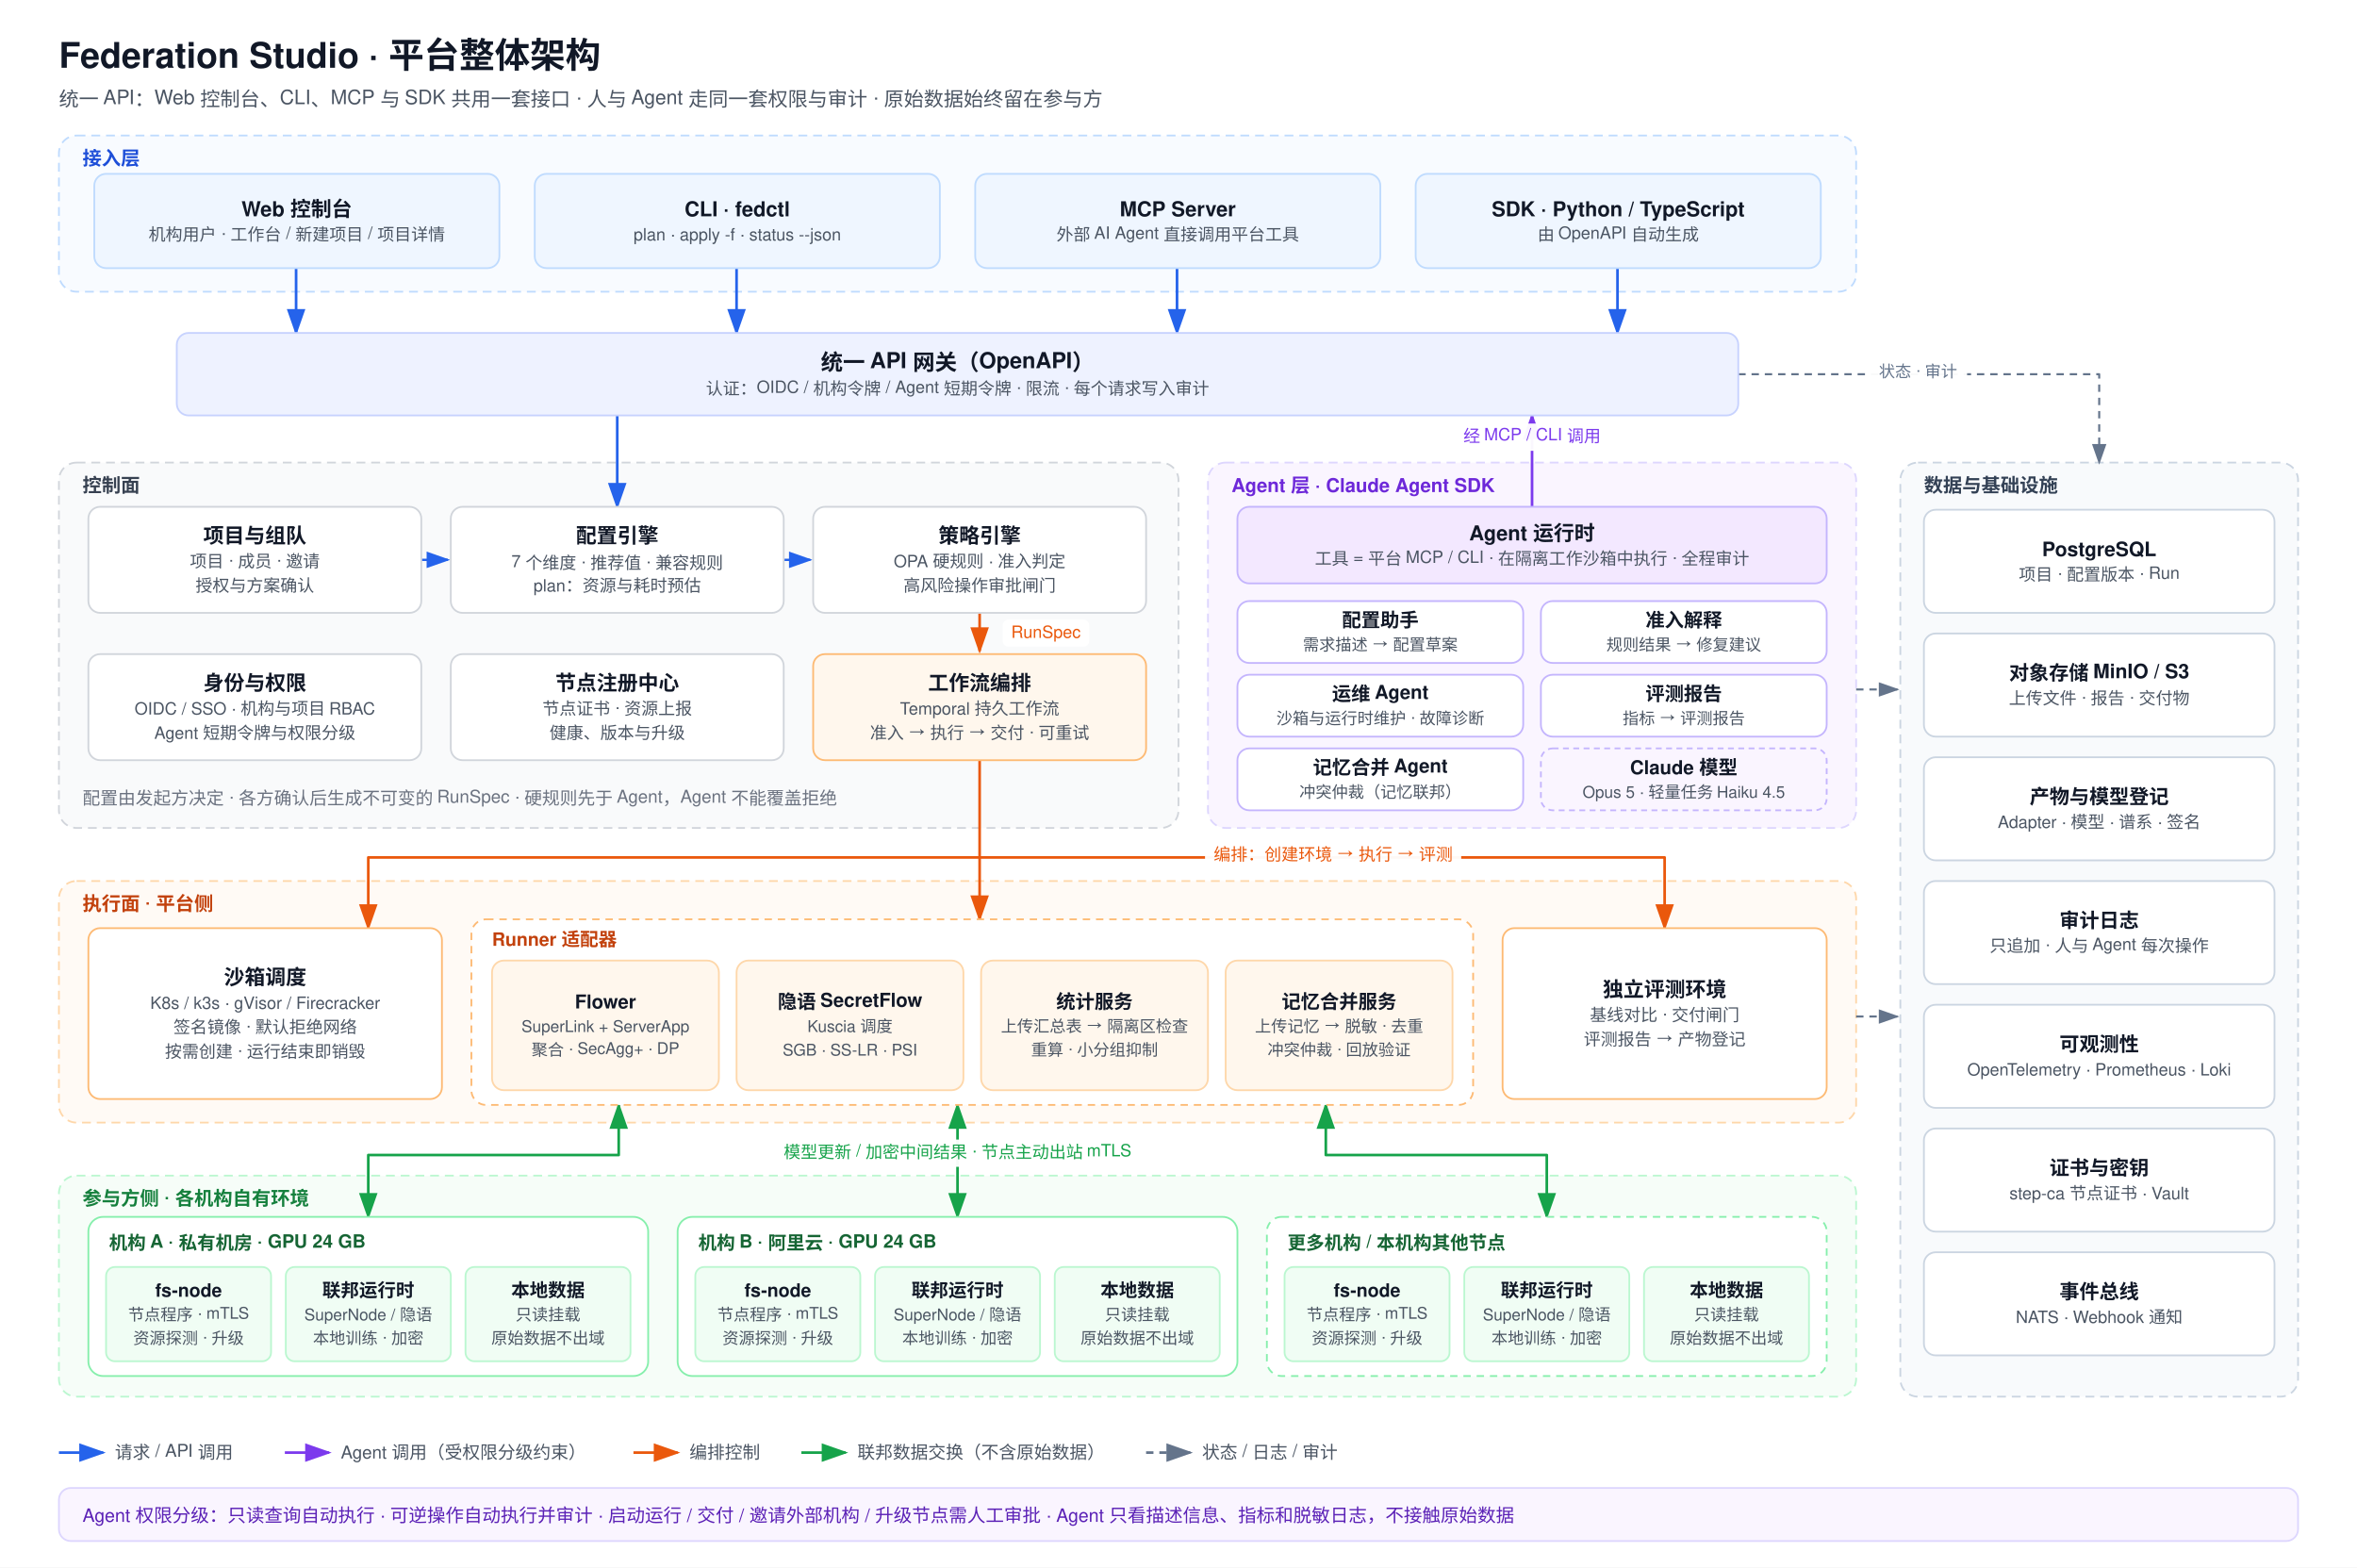
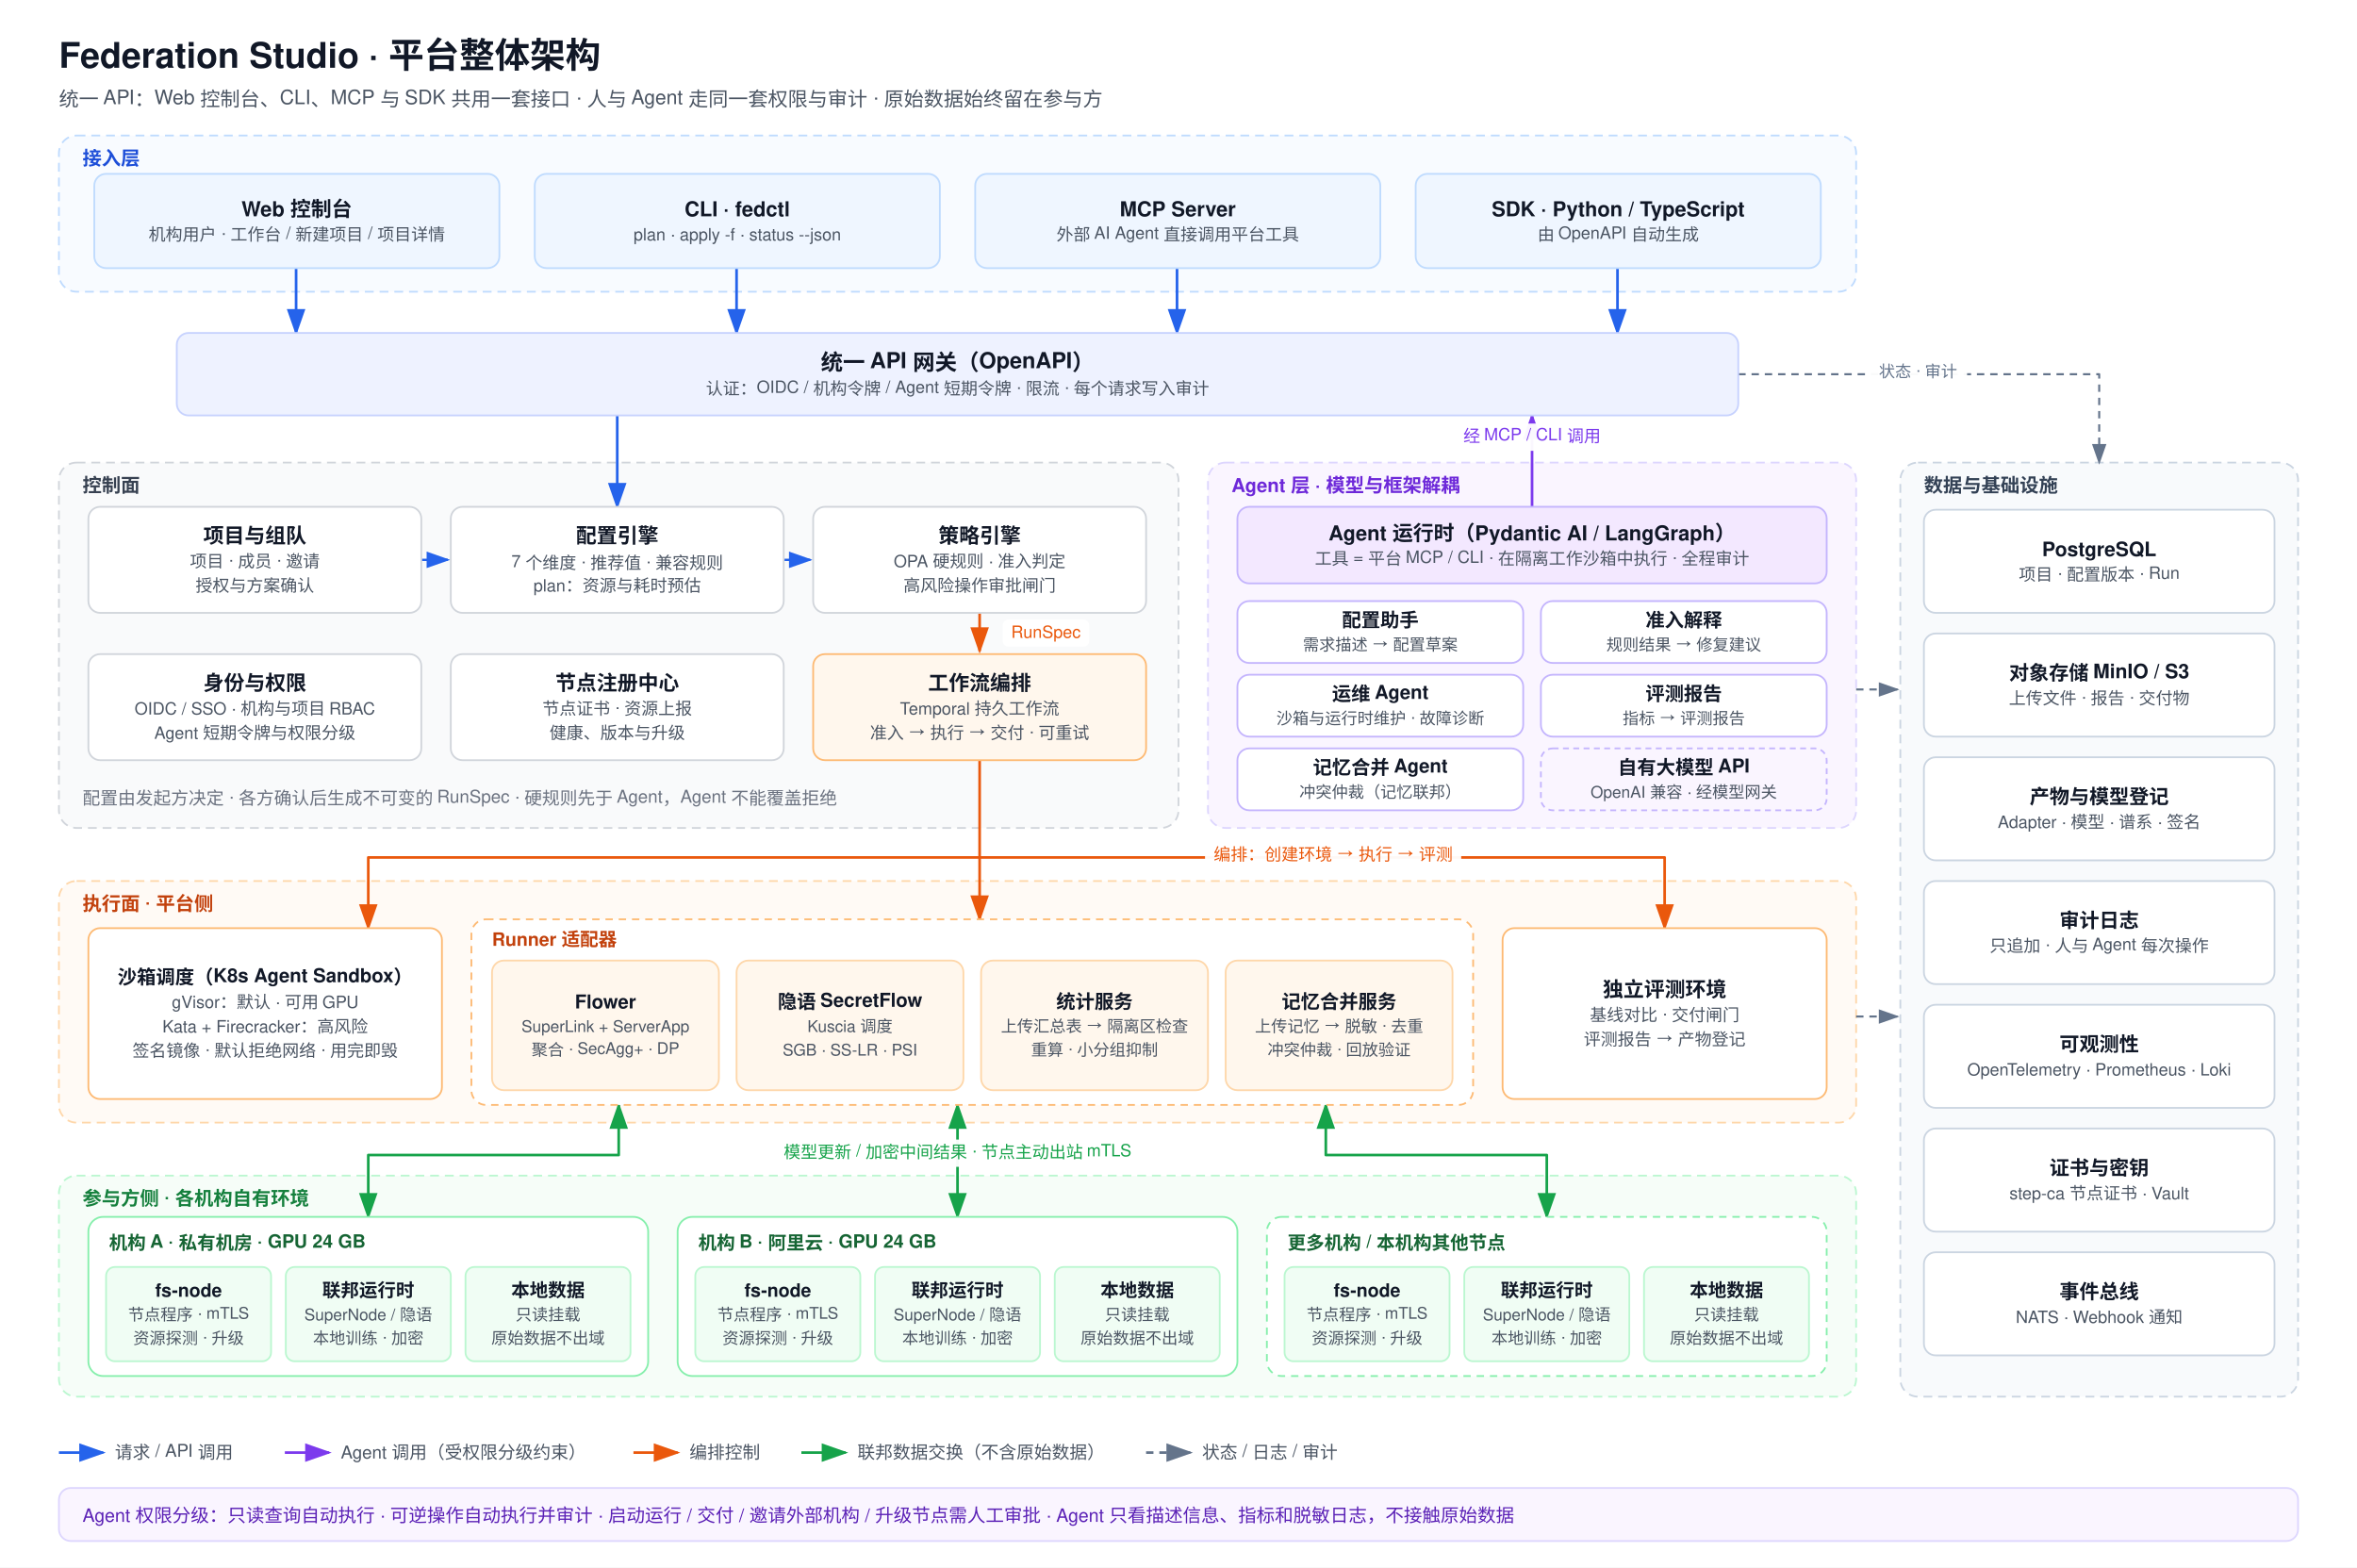
<svg xmlns="http://www.w3.org/2000/svg" viewBox="0 0 1600 1064" width="1600" height="1064">
  <style>text { font-family: 'Helvetica Neue', Helvetica, 'PingFang SC', 'Hiragino Sans GB', 'Heiti SC', 'Noto Sans CJK SC', 'Microsoft YaHei', Arial, sans-serif; }</style>
  <defs>
    <marker id="m-blue" markerWidth="10" markerHeight="7" refX="9" refY="3.5" orient="auto">
      <polygon points="0 0, 10 3.5, 0 7" fill="#2563eb" />
    </marker>
    <marker id="m-blue-start" markerWidth="10" markerHeight="7" refX="1" refY="3.5" orient="auto">
      <polygon points="10 0, 0 3.5, 10 7" fill="#2563eb" />
    </marker>
    <marker id="m-purple" markerWidth="10" markerHeight="7" refX="9" refY="3.5" orient="auto">
      <polygon points="0 0, 10 3.5, 0 7" fill="#7c3aed" />
    </marker>
    <marker id="m-purple-start" markerWidth="10" markerHeight="7" refX="1" refY="3.5" orient="auto">
      <polygon points="10 0, 0 3.5, 10 7" fill="#7c3aed" />
    </marker>
    <marker id="m-orange" markerWidth="10" markerHeight="7" refX="9" refY="3.5" orient="auto">
      <polygon points="0 0, 10 3.5, 0 7" fill="#ea580c" />
    </marker>
    <marker id="m-orange-start" markerWidth="10" markerHeight="7" refX="1" refY="3.5" orient="auto">
      <polygon points="10 0, 0 3.5, 10 7" fill="#ea580c" />
    </marker>
    <marker id="m-green" markerWidth="10" markerHeight="7" refX="9" refY="3.5" orient="auto">
      <polygon points="0 0, 10 3.5, 0 7" fill="#16a34a" />
    </marker>
    <marker id="m-green-start" markerWidth="10" markerHeight="7" refX="1" refY="3.5" orient="auto">
      <polygon points="10 0, 0 3.5, 10 7" fill="#16a34a" />
    </marker>
    <marker id="m-gray" markerWidth="10" markerHeight="7" refX="9" refY="3.5" orient="auto">
      <polygon points="0 0, 10 3.5, 0 7" fill="#64748b" />
    </marker>
    <marker id="m-gray-start" markerWidth="10" markerHeight="7" refX="1" refY="3.5" orient="auto">
      <polygon points="10 0, 0 3.5, 10 7" fill="#64748b" />
    </marker>
  </defs>
  <rect width="1600" height="1064" fill="#ffffff" />
  <text x="40" y="46" font-size="24" font-weight="700" fill="#111827" text-anchor="start">Federation Studio · 平台整体架构</text>
  <text x="40" y="72" font-size="13.5" font-weight="400" fill="#4b5563" text-anchor="start">统一 API：Web 控制台、CLI、MCP 与 SDK 共用一套接口 · 人与 Agent 走同一套权限与审计 · 原始数据始终留在参与方</text>
  <rect x="40" y="92" width="1220" height="106" rx="12" ry="12" fill="#f8fbff" stroke="#bfdbfe" stroke-width="1.2" stroke-dasharray="6,4" />
  <rect x="40" y="314" width="760" height="248" rx="12" ry="12" fill="#f9fafb" stroke="#d1d5db" stroke-width="1.2" stroke-dasharray="6,4" />
  <rect x="820" y="314" width="440" height="248" rx="12" ry="12" fill="#faf5ff" stroke="#ddd6fe" stroke-width="1.2" stroke-dasharray="6,4" />
  <rect x="40" y="598" width="1220" height="164" rx="12" ry="12" fill="#fffaf5" stroke="#fed7aa" stroke-width="1.2" stroke-dasharray="6,4" />
  <rect x="40" y="798" width="1220" height="150" rx="12" ry="12" fill="#f6fdf8" stroke="#bbf7d0" stroke-width="1.2" stroke-dasharray="6,4" />
  <rect x="1290" y="314" width="270" height="634" rx="12" ry="12" fill="#f8fafc" stroke="#cbd5e1" stroke-width="1.2" stroke-dasharray="6,4" />
  <text x="56" y="112" font-size="13" font-weight="700" fill="#1d4ed8" text-anchor="start">接入层</text>
  <text x="56" y="334" font-size="13" font-weight="700" fill="#374151" text-anchor="start">控制面</text>
-   <text x="836" y="334" font-size="13" font-weight="700" fill="#6d28d9" text-anchor="start">Agent 层 · Claude Agent SDK</text>
+   <text x="836" y="334" font-size="13" font-weight="700" fill="#6d28d9" text-anchor="start">Agent 层 · 模型与框架解耦</text>
  <text x="56" y="618" font-size="13" font-weight="700" fill="#c2410c" text-anchor="start">执行面 · 平台侧</text>
  <text x="56" y="818" font-size="13" font-weight="700" fill="#15803d" text-anchor="start">参与方侧 · 各机构自有环境</text>
  <text x="1306" y="334" font-size="13" font-weight="700" fill="#334155" text-anchor="start">数据与基础设施</text>
  <path d="M201,182 V226" fill="none" stroke="#2563eb" stroke-width="1.8" marker-end="url(#m-blue)" stroke-linejoin="round" />
  <path d="M500,182 V226" fill="none" stroke="#2563eb" stroke-width="1.8" marker-end="url(#m-blue)" stroke-linejoin="round" />
  <path d="M799,182 V226" fill="none" stroke="#2563eb" stroke-width="1.8" marker-end="url(#m-blue)" stroke-linejoin="round" />
  <path d="M1098,182 V226" fill="none" stroke="#2563eb" stroke-width="1.8" marker-end="url(#m-blue)" stroke-linejoin="round" />
  <path d="M419,282 V344" fill="none" stroke="#2563eb" stroke-width="1.8" marker-end="url(#m-blue)" stroke-linejoin="round" />
  <path d="M1040,344 V282" fill="none" stroke="#7c3aed" stroke-width="1.8" marker-end="url(#m-purple)" stroke-linejoin="round" />
  <path d="M1180,254 H1425 V314" fill="none" stroke="#64748b" stroke-width="1.4" stroke-dasharray="5,4" marker-end="url(#m-gray)" stroke-linejoin="round" />
  <path d="M286,380 H304" fill="none" stroke="#2563eb" stroke-width="1.6" marker-end="url(#m-blue)" stroke-linejoin="round" />
  <path d="M532,380 H550" fill="none" stroke="#2563eb" stroke-width="1.6" marker-end="url(#m-blue)" stroke-linejoin="round" />
  <path d="M665,416 V442" fill="none" stroke="#ea580c" stroke-width="1.8" marker-end="url(#m-orange)" stroke-linejoin="round" />
  <path d="M665,516 V582" fill="none" stroke="#ea580c" stroke-width="1.8" stroke-linejoin="round" />
  <path d="M665,582 H250 V630" fill="none" stroke="#ea580c" stroke-width="1.8" marker-end="url(#m-orange)" stroke-linejoin="round" />
  <path d="M665,582 V624" fill="none" stroke="#ea580c" stroke-width="1.8" marker-end="url(#m-orange)" stroke-linejoin="round" />
  <path d="M665,582 H1130 V630" fill="none" stroke="#ea580c" stroke-width="1.8" marker-end="url(#m-orange)" stroke-linejoin="round" />
  <path d="M420,750 V784 H250 V826" fill="none" stroke="#16a34a" stroke-width="1.8" marker-start="url(#m-green-start)" marker-end="url(#m-green)" stroke-linejoin="round" />
  <path d="M650,750 V826" fill="none" stroke="#16a34a" stroke-width="1.8" marker-start="url(#m-green-start)" marker-end="url(#m-green)" stroke-linejoin="round" />
  <path d="M900,750 V784 H1050 V826" fill="none" stroke="#16a34a" stroke-width="1.8" marker-start="url(#m-green-start)" marker-end="url(#m-green)" stroke-linejoin="round" />
  <path d="M1260,468 H1288" fill="none" stroke="#64748b" stroke-width="1.4" stroke-dasharray="5,4" marker-end="url(#m-gray)" stroke-linejoin="round" />
  <path d="M1260,690 H1288" fill="none" stroke="#64748b" stroke-width="1.4" stroke-dasharray="5,4" marker-end="url(#m-gray)" stroke-linejoin="round" />
  <rect x="64" y="118" width="275" height="64" rx="8" ry="8" fill="#eff6ff" stroke="#bfdbfe" stroke-width="1.2" />
  <text x="201.5" y="146.8" font-size="14" font-weight="600" fill="#111827" text-anchor="middle">Web 控制台</text>
  <text x="201.5" y="163.2" font-size="11.5" font-weight="400" fill="#4b5563" text-anchor="middle">机构用户 · 工作台 / 新建项目 / 项目详情</text>
  <rect x="363" y="118" width="275" height="64" rx="8" ry="8" fill="#eff6ff" stroke="#bfdbfe" stroke-width="1.2" />
  <text x="500.5" y="146.8" font-size="14" font-weight="600" fill="#111827" text-anchor="middle">CLI · fedctl</text>
  <text x="500.5" y="163.2" font-size="11.5" font-weight="400" fill="#4b5563" text-anchor="middle">plan · apply -f · status --json</text>
  <rect x="662" y="118" width="275" height="64" rx="8" ry="8" fill="#eff6ff" stroke="#bfdbfe" stroke-width="1.2" />
  <text x="799.5" y="146.8" font-size="14" font-weight="600" fill="#111827" text-anchor="middle">MCP Server</text>
  <text x="799.5" y="163.2" font-size="11.5" font-weight="400" fill="#4b5563" text-anchor="middle">外部 AI Agent 直接调用平台工具</text>
  <rect x="961" y="118" width="275" height="64" rx="8" ry="8" fill="#eff6ff" stroke="#bfdbfe" stroke-width="1.2" />
  <text x="1098.5" y="146.8" font-size="14" font-weight="600" fill="#111827" text-anchor="middle">SDK · Python / TypeScript</text>
  <text x="1098.5" y="163.2" font-size="11.5" font-weight="400" fill="#4b5563" text-anchor="middle">由 OpenAPI 自动生成</text>
  <rect x="120" y="226" width="1060" height="56" rx="8" ry="8" fill="#eef2ff" stroke="#c7d2fe" stroke-width="1.2" />
  <text x="650.0" y="251.2" font-size="15" font-weight="600" fill="#111827" text-anchor="middle">统一 API 网关（OpenAPI）</text>
  <text x="650.0" y="267.8" font-size="11.5" font-weight="400" fill="#4b5563" text-anchor="middle">认证：OIDC / 机构令牌 / Agent 短期令牌 · 限流 · 每个请求写入审计</text>
  <rect x="60" y="344" width="226" height="72" rx="8" ry="8" fill="#ffffff" stroke="#d1d5db" stroke-width="1.2" />
  <text x="173.0" y="368.5" font-size="14" font-weight="600" fill="#111827" text-anchor="middle">项目与组队</text>
  <text x="173.0" y="385.0" font-size="11.5" font-weight="400" fill="#4b5563" text-anchor="middle">项目 · 成员 · 邀请</text>
  <text x="173.0" y="401.5" font-size="11.5" font-weight="400" fill="#4b5563" text-anchor="middle">授权与方案确认</text>
  <rect x="306" y="344" width="226" height="72" rx="8" ry="8" fill="#ffffff" stroke="#d1d5db" stroke-width="1.2" />
  <text x="419.0" y="368.5" font-size="14" font-weight="600" fill="#111827" text-anchor="middle">配置引擎</text>
  <text x="419.0" y="385.0" font-size="11.5" font-weight="400" fill="#4b5563" text-anchor="middle">7 个维度 · 推荐值 · 兼容规则</text>
  <text x="419.0" y="401.5" font-size="11.5" font-weight="400" fill="#4b5563" text-anchor="middle">plan：资源与耗时预估</text>
  <rect x="552" y="344" width="226" height="72" rx="8" ry="8" fill="#ffffff" stroke="#d1d5db" stroke-width="1.2" />
  <text x="665.0" y="368.5" font-size="14" font-weight="600" fill="#111827" text-anchor="middle">策略引擎</text>
  <text x="665.0" y="385.0" font-size="11.5" font-weight="400" fill="#4b5563" text-anchor="middle">OPA 硬规则 · 准入判定</text>
  <text x="665.0" y="401.5" font-size="11.5" font-weight="400" fill="#4b5563" text-anchor="middle">高风险操作审批闸门</text>
  <rect x="60" y="444" width="226" height="72" rx="8" ry="8" fill="#ffffff" stroke="#d1d5db" stroke-width="1.2" />
  <text x="173.0" y="468.5" font-size="14" font-weight="600" fill="#111827" text-anchor="middle">身份与权限</text>
  <text x="173.0" y="485.0" font-size="11.5" font-weight="400" fill="#4b5563" text-anchor="middle">OIDC / SSO · 机构与项目 RBAC</text>
  <text x="173.0" y="501.5" font-size="11.5" font-weight="400" fill="#4b5563" text-anchor="middle">Agent 短期令牌与权限分级</text>
  <rect x="306" y="444" width="226" height="72" rx="8" ry="8" fill="#ffffff" stroke="#d1d5db" stroke-width="1.2" />
  <text x="419.0" y="468.5" font-size="14" font-weight="600" fill="#111827" text-anchor="middle">节点注册中心</text>
  <text x="419.0" y="485.0" font-size="11.5" font-weight="400" fill="#4b5563" text-anchor="middle">节点证书 · 资源上报</text>
  <text x="419.0" y="501.5" font-size="11.5" font-weight="400" fill="#4b5563" text-anchor="middle">健康、版本与升级</text>
  <rect x="552" y="444" width="226" height="72" rx="8" ry="8" fill="#fff7ed" stroke="#fdba74" stroke-width="1.2" />
  <text x="665.0" y="468.5" font-size="14" font-weight="600" fill="#111827" text-anchor="middle">工作流编排</text>
  <text x="665.0" y="485.0" font-size="11.5" font-weight="400" fill="#4b5563" text-anchor="middle">Temporal 持久工作流</text>
  <text x="665.0" y="501.5" font-size="11.5" font-weight="400" fill="#4b5563" text-anchor="middle">准入 → 执行 → 交付 · 可重试</text>
  <text x="56" y="546" font-size="12" font-weight="400" fill="#6b7280" text-anchor="start">配置由发起方决定 · 各方确认后生成不可变的 RunSpec · 硬规则先于 Agent，Agent 不能覆盖拒绝</text>
  <rect x="840" y="344" width="400" height="52" rx="8" ry="8" fill="#f3e8ff" stroke="#c4b5fd" stroke-width="1.2" />
-   <text x="1040.0" y="366.8" font-size="14" font-weight="600" fill="#111827" text-anchor="middle">Agent 运行时</text>
+   <text x="1040.0" y="366.8" font-size="14" font-weight="600" fill="#111827" text-anchor="middle">Agent 运行时（Pydantic AI / LangGraph）</text>
  <text x="1040.0" y="383.2" font-size="11.5" font-weight="400" fill="#4b5563" text-anchor="middle">工具 = 平台 MCP / CLI · 在隔离工作沙箱中执行 · 全程审计</text>
  <rect x="840" y="408" width="194" height="42" rx="8" ry="8" fill="#ffffff" stroke="#c4b5fd" stroke-width="1.2" />
  <text x="937.0" y="425.5" font-size="13" font-weight="600" fill="#111827" text-anchor="middle">配置助手</text>
  <text x="937.0" y="441.5" font-size="11" font-weight="400" fill="#4b5563" text-anchor="middle">需求描述 → 配置草案</text>
  <rect x="1046" y="408" width="194" height="42" rx="8" ry="8" fill="#ffffff" stroke="#c4b5fd" stroke-width="1.2" />
  <text x="1143.0" y="425.5" font-size="13" font-weight="600" fill="#111827" text-anchor="middle">准入解释</text>
  <text x="1143.0" y="441.5" font-size="11" font-weight="400" fill="#4b5563" text-anchor="middle">规则结果 → 修复建议</text>
  <rect x="840" y="458" width="194" height="42" rx="8" ry="8" fill="#ffffff" stroke="#c4b5fd" stroke-width="1.2" />
  <text x="937.0" y="475.5" font-size="13" font-weight="600" fill="#111827" text-anchor="middle">运维 Agent</text>
  <text x="937.0" y="491.5" font-size="11" font-weight="400" fill="#4b5563" text-anchor="middle">沙箱与运行时维护 · 故障诊断</text>
  <rect x="1046" y="458" width="194" height="42" rx="8" ry="8" fill="#ffffff" stroke="#c4b5fd" stroke-width="1.2" />
  <text x="1143.0" y="475.5" font-size="13" font-weight="600" fill="#111827" text-anchor="middle">评测报告</text>
  <text x="1143.0" y="491.5" font-size="11" font-weight="400" fill="#4b5563" text-anchor="middle">指标 → 评测报告</text>
  <rect x="840" y="508" width="194" height="42" rx="8" ry="8" fill="#ffffff" stroke="#c4b5fd" stroke-width="1.2" />
  <text x="937.0" y="525.5" font-size="13" font-weight="600" fill="#111827" text-anchor="middle">记忆合并 Agent</text>
  <text x="937.0" y="541.5" font-size="11" font-weight="400" fill="#4b5563" text-anchor="middle">冲突仲裁（记忆联邦）</text>
  <rect x="1046" y="508" width="194" height="42" rx="8" ry="8" fill="#faf5ff" stroke="#c4b5fd" stroke-width="1.2" stroke-dasharray="4,3" />
-   <text x="1143.0" y="525.5" font-size="13" font-weight="600" fill="#111827" text-anchor="middle">Claude 模型</text>
-   <text x="1143.0" y="541.5" font-size="11" font-weight="400" fill="#4b5563" text-anchor="middle">Opus 5 · 轻量任务 Haiku 4.5</text>
+   <text x="1143.0" y="525.5" font-size="13" font-weight="600" fill="#111827" text-anchor="middle">自有大模型 API</text>
+   <text x="1143.0" y="541.5" font-size="11" font-weight="400" fill="#4b5563" text-anchor="middle">OpenAI 兼容 · 经模型网关</text>
  <rect x="60" y="630" width="240" height="116" rx="8" ry="8" fill="#ffffff" stroke="#fdba74" stroke-width="1.2" />
-   <text x="180.0" y="668.2" font-size="14" font-weight="600" fill="#111827" text-anchor="middle">沙箱调度</text>
-   <text x="180.0" y="684.8" font-size="11.5" font-weight="400" fill="#4b5563" text-anchor="middle">K8s / k3s · gVisor / Firecracker</text>
-   <text x="180.0" y="701.2" font-size="11.5" font-weight="400" fill="#4b5563" text-anchor="middle">签名镜像 · 默认拒绝网络</text>
-   <text x="180.0" y="717.8" font-size="11.5" font-weight="400" fill="#4b5563" text-anchor="middle">按需创建 · 运行结束即销毁</text>
+   <text x="180.0" y="667.8" font-size="13" font-weight="600" fill="#111827" text-anchor="middle">沙箱调度（K8s Agent Sandbox）</text>
+   <text x="180.0" y="684.2" font-size="11.5" font-weight="400" fill="#4b5563" text-anchor="middle">gVisor：默认 · 可用 GPU</text>
+   <text x="180.0" y="700.8" font-size="11.5" font-weight="400" fill="#4b5563" text-anchor="middle">Kata + Firecracker：高风险</text>
+   <text x="180.0" y="717.2" font-size="11.5" font-weight="400" fill="#4b5563" text-anchor="middle">签名镜像 · 默认拒绝网络 · 用完即毁</text>
  <rect x="320" y="624" width="680" height="126" rx="10" ry="10" fill="#ffffff" stroke="#fdba74" stroke-width="1.2" stroke-dasharray="5,4" />
  <text x="334" y="642" font-size="12.5" font-weight="700" fill="#c2410c" text-anchor="start">Runner 适配器</text>
  <rect x="334" y="652" width="154" height="88" rx="8" ry="8" fill="#fff7ed" stroke="#fed7aa" stroke-width="1.2" />
  <text x="411.0" y="684.5" font-size="13" font-weight="600" fill="#111827" text-anchor="middle">Flower</text>
  <text x="411.0" y="700.5" font-size="11" font-weight="400" fill="#4b5563" text-anchor="middle">SuperLink + ServerApp</text>
  <text x="411.0" y="716.5" font-size="11" font-weight="400" fill="#4b5563" text-anchor="middle">聚合 · SecAgg+ · DP</text>
  <rect x="500" y="652" width="154" height="88" rx="8" ry="8" fill="#fff7ed" stroke="#fed7aa" stroke-width="1.2" />
  <text x="577.0" y="684.5" font-size="13" font-weight="600" fill="#111827" text-anchor="middle">隐语 SecretFlow</text>
  <text x="577.0" y="700.5" font-size="11" font-weight="400" fill="#4b5563" text-anchor="middle">Kuscia 调度</text>
  <text x="577.0" y="716.5" font-size="11" font-weight="400" fill="#4b5563" text-anchor="middle">SGB · SS-LR · PSI</text>
  <rect x="666" y="652" width="154" height="88" rx="8" ry="8" fill="#fff7ed" stroke="#fed7aa" stroke-width="1.2" />
  <text x="743.0" y="684.5" font-size="13" font-weight="600" fill="#111827" text-anchor="middle">统计服务</text>
  <text x="743.0" y="700.5" font-size="11" font-weight="400" fill="#4b5563" text-anchor="middle">上传汇总表 → 隔离区检查</text>
  <text x="743.0" y="716.5" font-size="11" font-weight="400" fill="#4b5563" text-anchor="middle">重算 · 小分组抑制</text>
  <rect x="832" y="652" width="154" height="88" rx="8" ry="8" fill="#fff7ed" stroke="#fed7aa" stroke-width="1.2" />
  <text x="909.0" y="684.5" font-size="13" font-weight="600" fill="#111827" text-anchor="middle">记忆合并服务</text>
  <text x="909.0" y="700.5" font-size="11" font-weight="400" fill="#4b5563" text-anchor="middle">上传记忆 → 脱敏 · 去重</text>
  <text x="909.0" y="716.5" font-size="11" font-weight="400" fill="#4b5563" text-anchor="middle">冲突仲裁 · 回放验证</text>
  <rect x="1020" y="630" width="220" height="116" rx="8" ry="8" fill="#ffffff" stroke="#fdba74" stroke-width="1.2" />
  <text x="1130.0" y="676.5" font-size="14" font-weight="600" fill="#111827" text-anchor="middle">独立评测环境</text>
  <text x="1130.0" y="693.0" font-size="11.5" font-weight="400" fill="#4b5563" text-anchor="middle">基线对比 · 交付闸门</text>
  <text x="1130.0" y="709.5" font-size="11.5" font-weight="400" fill="#4b5563" text-anchor="middle">评测报告 → 产物登记</text>
  <rect x="60" y="826" width="380" height="108" rx="10" ry="10" fill="#ffffff" stroke="#86efac" stroke-width="1.2" />
  <text x="74" y="848" font-size="12.5" font-weight="700" fill="#166534" text-anchor="start">机构 A · 私有机房 · GPU 24 GB</text>
  <rect x="72" y="860" width="112" height="64" rx="6" ry="6" fill="#f0fdf4" stroke="#bbf7d0" stroke-width="1.2" />
  <text x="128.0" y="880.2" font-size="12.5" font-weight="600" fill="#111827" text-anchor="middle">fs-node</text>
  <text x="128.0" y="896.2" font-size="11" font-weight="400" fill="#4b5563" text-anchor="middle">节点程序 · mTLS</text>
  <text x="128.0" y="912.2" font-size="11" font-weight="400" fill="#4b5563" text-anchor="middle">资源探测 · 升级</text>
  <rect x="194" y="860" width="112" height="64" rx="6" ry="6" fill="#f0fdf4" stroke="#bbf7d0" stroke-width="1.2" />
  <text x="250.0" y="880.2" font-size="12.5" font-weight="600" fill="#111827" text-anchor="middle">联邦运行时</text>
  <text x="250.0" y="896.2" font-size="11" font-weight="400" fill="#4b5563" text-anchor="middle">SuperNode / 隐语</text>
  <text x="250.0" y="912.2" font-size="11" font-weight="400" fill="#4b5563" text-anchor="middle">本地训练 · 加密</text>
  <rect x="316" y="860" width="112" height="64" rx="6" ry="6" fill="#f0fdf4" stroke="#bbf7d0" stroke-width="1.2" />
  <text x="372.0" y="880.2" font-size="12.5" font-weight="600" fill="#111827" text-anchor="middle">本地数据</text>
  <text x="372.0" y="896.2" font-size="11" font-weight="400" fill="#4b5563" text-anchor="middle">只读挂载</text>
  <text x="372.0" y="912.2" font-size="11" font-weight="400" fill="#4b5563" text-anchor="middle">原始数据不出域</text>
  <rect x="460" y="826" width="380" height="108" rx="10" ry="10" fill="#ffffff" stroke="#86efac" stroke-width="1.2" />
  <text x="474" y="848" font-size="12.5" font-weight="700" fill="#166534" text-anchor="start">机构 B · 阿里云 · GPU 24 GB</text>
  <rect x="472" y="860" width="112" height="64" rx="6" ry="6" fill="#f0fdf4" stroke="#bbf7d0" stroke-width="1.2" />
  <text x="528.0" y="880.2" font-size="12.5" font-weight="600" fill="#111827" text-anchor="middle">fs-node</text>
  <text x="528.0" y="896.2" font-size="11" font-weight="400" fill="#4b5563" text-anchor="middle">节点程序 · mTLS</text>
  <text x="528.0" y="912.2" font-size="11" font-weight="400" fill="#4b5563" text-anchor="middle">资源探测 · 升级</text>
  <rect x="594" y="860" width="112" height="64" rx="6" ry="6" fill="#f0fdf4" stroke="#bbf7d0" stroke-width="1.2" />
  <text x="650.0" y="880.2" font-size="12.5" font-weight="600" fill="#111827" text-anchor="middle">联邦运行时</text>
  <text x="650.0" y="896.2" font-size="11" font-weight="400" fill="#4b5563" text-anchor="middle">SuperNode / 隐语</text>
  <text x="650.0" y="912.2" font-size="11" font-weight="400" fill="#4b5563" text-anchor="middle">本地训练 · 加密</text>
  <rect x="716" y="860" width="112" height="64" rx="6" ry="6" fill="#f0fdf4" stroke="#bbf7d0" stroke-width="1.2" />
  <text x="772.0" y="880.2" font-size="12.5" font-weight="600" fill="#111827" text-anchor="middle">本地数据</text>
  <text x="772.0" y="896.2" font-size="11" font-weight="400" fill="#4b5563" text-anchor="middle">只读挂载</text>
  <text x="772.0" y="912.2" font-size="11" font-weight="400" fill="#4b5563" text-anchor="middle">原始数据不出域</text>
  <rect x="860" y="826" width="380" height="108" rx="10" ry="10" fill="#ffffff" stroke="#86efac" stroke-width="1.2" stroke-dasharray="5,4" />
  <text x="874" y="848" font-size="12.5" font-weight="700" fill="#166534" text-anchor="start">更多机构 / 本机构其他节点</text>
  <rect x="872" y="860" width="112" height="64" rx="6" ry="6" fill="#f0fdf4" stroke="#bbf7d0" stroke-width="1.2" />
  <text x="928.0" y="880.2" font-size="12.5" font-weight="600" fill="#111827" text-anchor="middle">fs-node</text>
  <text x="928.0" y="896.2" font-size="11" font-weight="400" fill="#4b5563" text-anchor="middle">节点程序 · mTLS</text>
  <text x="928.0" y="912.2" font-size="11" font-weight="400" fill="#4b5563" text-anchor="middle">资源探测 · 升级</text>
  <rect x="994" y="860" width="112" height="64" rx="6" ry="6" fill="#f0fdf4" stroke="#bbf7d0" stroke-width="1.2" />
  <text x="1050.0" y="880.2" font-size="12.5" font-weight="600" fill="#111827" text-anchor="middle">联邦运行时</text>
  <text x="1050.0" y="896.2" font-size="11" font-weight="400" fill="#4b5563" text-anchor="middle">SuperNode / 隐语</text>
  <text x="1050.0" y="912.2" font-size="11" font-weight="400" fill="#4b5563" text-anchor="middle">本地训练 · 加密</text>
  <rect x="1116" y="860" width="112" height="64" rx="6" ry="6" fill="#f0fdf4" stroke="#bbf7d0" stroke-width="1.2" />
  <text x="1172.0" y="880.2" font-size="12.5" font-weight="600" fill="#111827" text-anchor="middle">本地数据</text>
  <text x="1172.0" y="896.2" font-size="11" font-weight="400" fill="#4b5563" text-anchor="middle">只读挂载</text>
  <text x="1172.0" y="912.2" font-size="11" font-weight="400" fill="#4b5563" text-anchor="middle">原始数据不出域</text>
  <rect x="1306" y="346" width="238" height="70" rx="8" ry="8" fill="#ffffff" stroke="#cbd5e1" stroke-width="1.2" />
  <text x="1425.0" y="377.5" font-size="13.5" font-weight="600" fill="#111827" text-anchor="middle">PostgreSQL</text>
  <text x="1425.0" y="394.0" font-size="11.5" font-weight="400" fill="#4b5563" text-anchor="middle">项目 · 配置版本 · Run</text>
  <rect x="1306" y="430" width="238" height="70" rx="8" ry="8" fill="#ffffff" stroke="#cbd5e1" stroke-width="1.2" />
  <text x="1425.0" y="461.5" font-size="13.5" font-weight="600" fill="#111827" text-anchor="middle">对象存储 MinIO / S3</text>
  <text x="1425.0" y="478.0" font-size="11.5" font-weight="400" fill="#4b5563" text-anchor="middle">上传文件 · 报告 · 交付物</text>
  <rect x="1306" y="514" width="238" height="70" rx="8" ry="8" fill="#ffffff" stroke="#cbd5e1" stroke-width="1.2" />
  <text x="1425.0" y="545.5" font-size="13.5" font-weight="600" fill="#111827" text-anchor="middle">产物与模型登记</text>
  <text x="1425.0" y="562.0" font-size="11.5" font-weight="400" fill="#4b5563" text-anchor="middle">Adapter · 模型 · 谱系 · 签名</text>
  <rect x="1306" y="598" width="238" height="70" rx="8" ry="8" fill="#ffffff" stroke="#cbd5e1" stroke-width="1.2" />
  <text x="1425.0" y="629.5" font-size="13.5" font-weight="600" fill="#111827" text-anchor="middle">审计日志</text>
  <text x="1425.0" y="646.0" font-size="11.5" font-weight="400" fill="#4b5563" text-anchor="middle">只追加 · 人与 Agent 每次操作</text>
  <rect x="1306" y="682" width="238" height="70" rx="8" ry="8" fill="#ffffff" stroke="#cbd5e1" stroke-width="1.2" />
  <text x="1425.0" y="713.5" font-size="13.5" font-weight="600" fill="#111827" text-anchor="middle">可观测性</text>
  <text x="1425.0" y="730.0" font-size="11.5" font-weight="400" fill="#4b5563" text-anchor="middle">OpenTelemetry · Prometheus · Loki</text>
  <rect x="1306" y="766" width="238" height="70" rx="8" ry="8" fill="#ffffff" stroke="#cbd5e1" stroke-width="1.2" />
  <text x="1425.0" y="797.5" font-size="13.5" font-weight="600" fill="#111827" text-anchor="middle">证书与密钥</text>
  <text x="1425.0" y="814.0" font-size="11.5" font-weight="400" fill="#4b5563" text-anchor="middle">step-ca 节点证书 · Vault</text>
  <rect x="1306" y="850" width="238" height="70" rx="8" ry="8" fill="#ffffff" stroke="#cbd5e1" stroke-width="1.2" />
  <text x="1425.0" y="881.5" font-size="13.5" font-weight="600" fill="#111827" text-anchor="middle">事件总线</text>
  <text x="1425.0" y="898.0" font-size="11.5" font-weight="400" fill="#4b5563" text-anchor="middle">NATS · Webhook 通知</text>
  <rect x="986.0" y="287.5" width="107.9" height="18.5" rx="4" fill="#ffffff" opacity="0.96" />
  <text x="1040" y="300" font-size="11.5" font-weight="500" fill="#7c3aed" text-anchor="middle">经 MCP / CLI 调用</text>
  <rect x="680.7" y="420.5" width="58.7" height="18.5" rx="4" fill="#ffffff" opacity="0.96" />
  <text x="710" y="433" font-size="11.5" font-weight="500" fill="#ea580c" text-anchor="middle">RunSpec</text>
  <rect x="818.0" y="571.5" width="173.9" height="18.5" rx="4" fill="#ffffff" opacity="0.96" />
  <text x="905" y="584" font-size="11.5" font-weight="500" fill="#ea580c" text-anchor="middle">编排：创建环境 → 执行 → 评测</text>
  <rect x="524.3" y="773.5" width="251.4" height="18.5" rx="4" fill="#ffffff" opacity="0.96" />
  <text x="650" y="786" font-size="11.5" font-weight="500" fill="#16a34a" text-anchor="middle">模型更新 / 加密中间结果 · 节点主动出站 mTLS</text>
  <rect x="1268.7" y="244.0" width="66.6" height="18.0" rx="4" fill="#ffffff" opacity="0.96" />
  <text x="1302" y="256" font-size="11" font-weight="500" fill="#64748b" text-anchor="middle">状态 · 审计</text>
  <path d="M40,986 H70" fill="none" stroke="#2563eb" stroke-width="1.8" marker-end="url(#m-blue)" stroke-linejoin="round" />
  <text x="78" y="990" font-size="12" font-weight="400" fill="#4b5563" text-anchor="start">请求 / API 调用</text>
  <path d="M193.36,986 H223.36" fill="none" stroke="#7c3aed" stroke-width="1.8" marker-end="url(#m-purple)" stroke-linejoin="round" />
  <text x="231.36" y="990" font-size="12" font-weight="400" fill="#4b5563" text-anchor="start">Agent 调用（受权限分级约束）</text>
  <path d="M430.0,986 H460.0" fill="none" stroke="#ea580c" stroke-width="1.8" marker-end="url(#m-orange)" stroke-linejoin="round" />
  <text x="468.0" y="990" font-size="12" font-weight="400" fill="#4b5563" text-anchor="start">编排控制</text>
  <path d="M544.0,986 H574.0" fill="none" stroke="#16a34a" stroke-width="1.8" marker-end="url(#m-green)" stroke-linejoin="round" />
  <text x="582.0" y="990" font-size="12" font-weight="400" fill="#4b5563" text-anchor="start">联邦数据交换（不含原始数据）</text>
  <path d="M778.0,986 H808.0" fill="none" stroke="#64748b" stroke-width="1.8" stroke-dasharray="5,4" marker-end="url(#m-gray)" stroke-linejoin="round" />
  <text x="816.0" y="990" font-size="12" font-weight="400" fill="#4b5563" text-anchor="start">状态 / 日志 / 审计</text>
  <rect x="40" y="1010" width="1520" height="36" rx="8" ry="8" fill="#faf5ff" stroke="#ddd6fe" stroke-width="1.2" />
  <text x="56" y="1033" font-size="12.5" font-weight="500" fill="#5b21b6" text-anchor="start">Agent 权限分级：只读查询自动执行 · 可逆操作自动执行并审计 · 启动运行 / 交付 / 邀请外部机构 / 升级节点需人工审批 · Agent 只看描述信息、指标和脱敏日志，不接触原始数据</text>
</svg>
